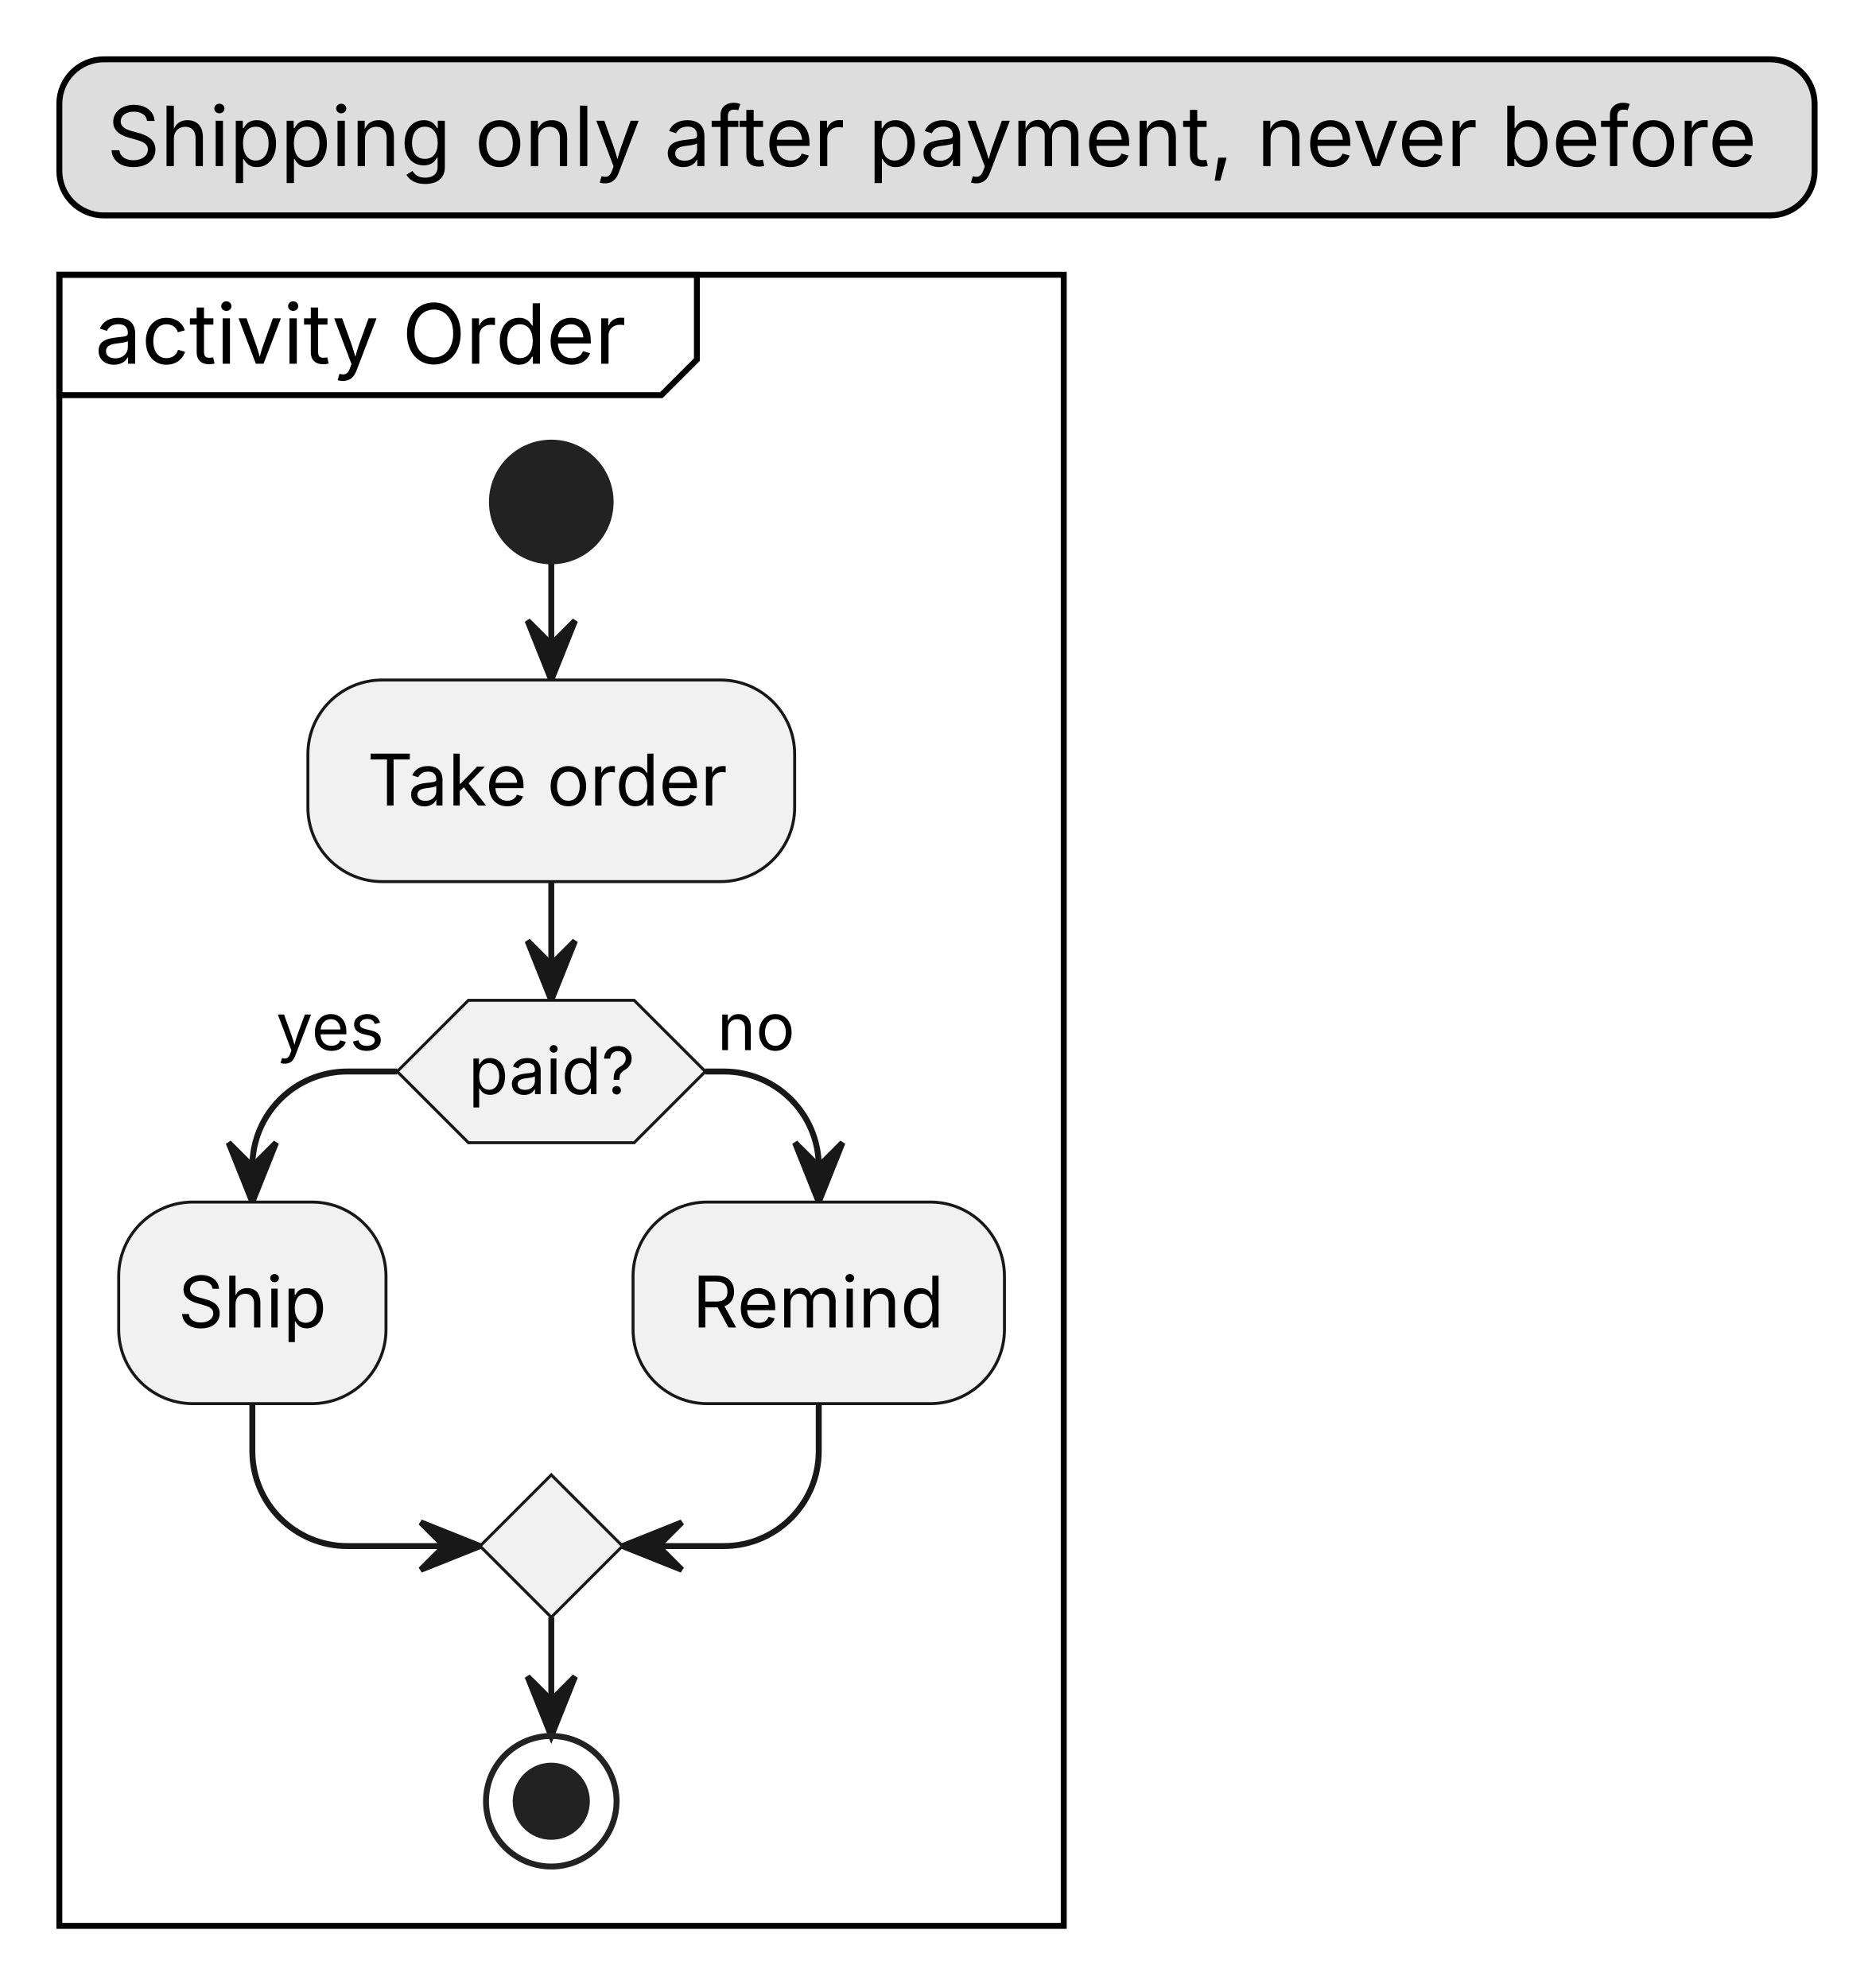
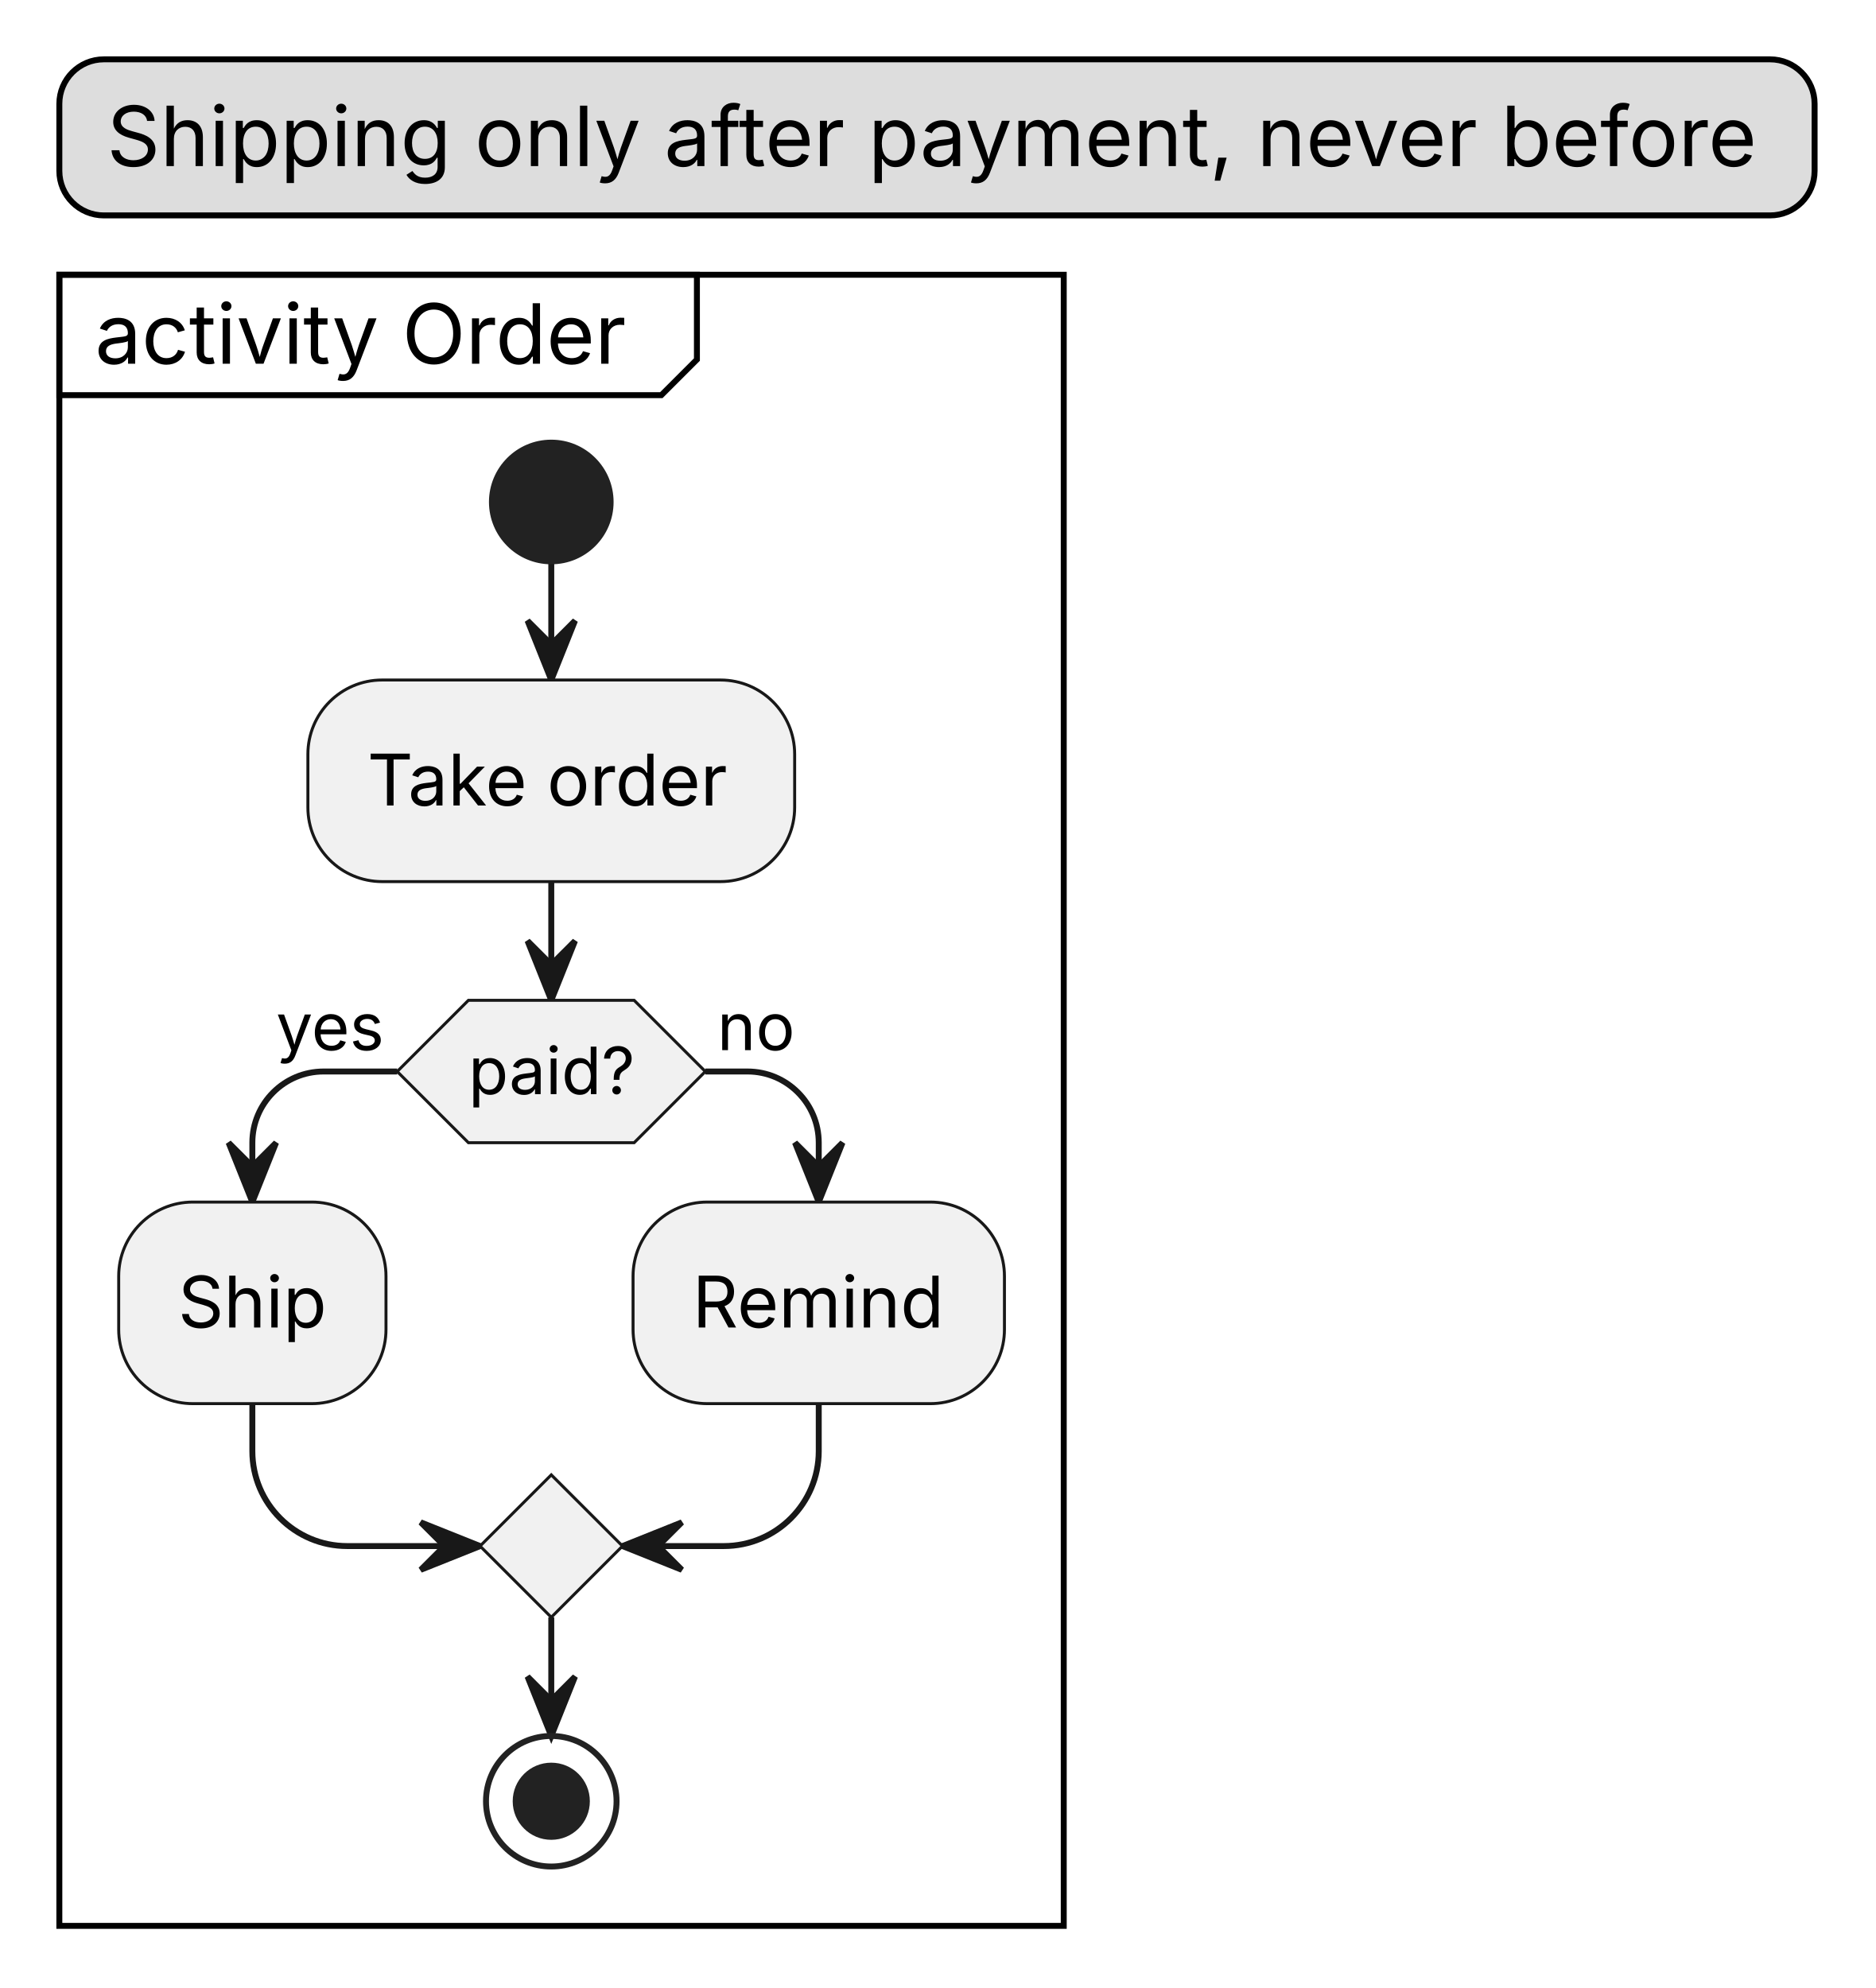
<svg xmlns="http://www.w3.org/2000/svg" width="316" height="335" viewBox="0 0 316 335">
  <g transform="translate(82.89,10)">
    <g>
      <rect x="-72.89" y="36.3" width="169.24" height="278.23" fill="none" stroke="#000000" stroke-width="1" />
      <polygon points="-72.89,36.3 34.54,36.3 34.54,50.59 28.54,56.59 -72.89,56.59" fill="none" stroke="#000000" stroke-width="1" />
    </g>
    <g id="lines">
      <polyline points="10,84.59 10,104.59" fill="none" stroke="#181818" stroke-width="1" />
      <polygon points="6,94.59 10,104.59 14,94.59 10,98.59" fill="#181818" stroke="#181818" stroke-width="1" />
      <polyline points="10,138.56 10,158.56" fill="none" stroke="#181818" stroke-width="1" />
      <polygon points="6,148.56 10,158.56 14,148.56 10,152.56" fill="#181818" stroke="#181818" stroke-width="1" />
-       <path d="M-15.96,170.56 L-24.37,170.56 C-33.2,170.56 -40.37,177.72 -40.37,186.56 L-40.37,192.56" fill="none" stroke="#181818" stroke-width="1" />
+       <path d="M-15.96,170.56 L-28.37,170.56 C-34.99,170.56 -40.37,175.93 -40.37,182.56 L-40.37,192.56" fill="none" stroke="#181818" stroke-width="1" />
      <polygon points="-44.37,182.56 -40.37,192.56 -36.37,182.56 -40.37,186.56" fill="#181818" stroke="#181818" stroke-width="1" />
-       <path d="M35.96,170.56 L39.07,170.56 C47.9,170.56 55.07,177.72 55.07,186.56 L55.07,192.56" fill="none" stroke="#181818" stroke-width="1" />
+       <path d="M35.96,170.56 L43.07,170.56 C49.69,170.56 55.07,175.93 55.07,182.56 L55.07,192.56" fill="none" stroke="#181818" stroke-width="1" />
      <polygon points="51.07,182.56 55.07,192.56 59.07,182.56 55.07,186.56" fill="#181818" stroke="#181818" stroke-width="1" />
      <path d="M-40.37,226.53 L-40.37,234.53 C-40.37,243.36 -33.2,250.53 -24.37,250.53 L-2,250.53" fill="none" stroke="#181818" stroke-width="1" />
      <polygon points="-12,254.53 -2,250.53 -12,246.53 -8,250.53" fill="#181818" stroke="#181818" stroke-width="1" />
      <path d="M55.07,226.53 L55.07,234.53 C55.07,243.36 47.9,250.53 39.07,250.53 L22,250.53" fill="none" stroke="#181818" stroke-width="1" />
      <polygon points="32,246.53 22,250.53 32,254.53 28,250.53" fill="#181818" stroke="#181818" stroke-width="1" />
      <polyline points="10,262.53 10,282.53" fill="none" stroke="#181818" stroke-width="1" />
      <polygon points="6,272.53 10,282.53 14,272.53 10,276.53" fill="#181818" stroke="#181818" stroke-width="1" />
    </g>
    <g>
      <ellipse cx="10" cy="74.59" rx="10" ry="10" fill="#222222" stroke="#222222" stroke-width="1" />
      <rect x="-31.01" y="104.59" width="82.02" height="33.97" rx="12.5" ry="12.5" fill="#F1F1F1" stroke="#181818" stroke-width="0.5" />
      <text font-family="Inter, Arial, Liberation Sans, Arimo, Helvetica, Nimbus Sans, sans-serif" xml:space="preserve">
        <tspan x="-21.01" y="125.73" font-size="12" fill="#000000" textLength="62.02" lengthAdjust="spacing">Take order</tspan>
      </text>
      <polygon points="-15.96,170.56 -3.96,158.56 23.96,158.56 35.96,170.56 23.96,182.56 -3.96,182.56" fill="#F1F1F1" stroke="#181818" stroke-width="0.5" />
      <text font-family="Inter, Arial, Liberation Sans, Arimo, Helvetica, Nimbus Sans, sans-serif" xml:space="preserve">
        <tspan x="-3.96" y="174.37" font-size="11" fill="#000000" textLength="27.93" lengthAdjust="spacing">paid?</tspan>
      </text>
      <text font-family="Inter, Arial, Liberation Sans, Arimo, Helvetica, Nimbus Sans, sans-serif" xml:space="preserve">
        <tspan x="-36.37" y="166.96" font-size="11" fill="#000000" textLength="18.4" lengthAdjust="spacing">yes</tspan>
      </text>
      <text font-family="Inter, Arial, Liberation Sans, Arimo, Helvetica, Nimbus Sans, sans-serif" xml:space="preserve">
        <tspan x="37.96" y="166.96" font-size="11" fill="#000000" textLength="13.1" lengthAdjust="spacing">no</tspan>
      </text>
      <polygon points="-2,250.53 10,238.53 22,250.53 10,262.53" fill="#F1F1F1" stroke="#181818" stroke-width="0.5" />
      <rect x="-62.89" y="192.56" width="45.04" height="33.97" rx="12.5" ry="12.5" fill="#F1F1F1" stroke="#181818" stroke-width="0.5" />
      <text font-family="Inter, Arial, Liberation Sans, Arimo, Helvetica, Nimbus Sans, sans-serif" xml:space="preserve">
        <tspan x="-52.89" y="213.7" font-size="12" fill="#000000" textLength="25.04" lengthAdjust="spacing">Ship</tspan>
      </text>
      <rect x="23.78" y="192.56" width="62.58" height="33.97" rx="12.5" ry="12.5" fill="#F1F1F1" stroke="#181818" stroke-width="0.5" />
      <text font-family="Inter, Arial, Liberation Sans, Arimo, Helvetica, Nimbus Sans, sans-serif" xml:space="preserve">
        <tspan x="33.78" y="213.7" font-size="12" fill="#000000" textLength="42.58" lengthAdjust="spacing">Remind</tspan>
      </text>
      <ellipse cx="10" cy="293.53" rx="11" ry="11" fill="none" stroke="#222222" stroke-width="1" />
      <ellipse cx="10" cy="293.53" rx="6" ry="6" fill="#222222" stroke="#222222" stroke-width="1" />
      <text font-family="Inter, Arial, Liberation Sans, Arimo, Helvetica, Nimbus Sans, sans-serif" xml:space="preserve">
        <tspan x="-66.89" y="51.29" font-size="14" fill="#000000" textLength="89.43" lengthAdjust="spacing">activity Order</tspan>
      </text>
      <rect x="-72.89" y="0" width="295.76" height="26.3" rx="7.5" ry="7.5" fill="#DDDDDD" stroke="#000000" stroke-width="1" />
      <text font-family="Inter, Arial, Liberation Sans, Arimo, Helvetica, Nimbus Sans, sans-serif" xml:space="preserve">
        <tspan x="-64.89" y="17.99" font-size="14" fill="#000000" textLength="279.76" lengthAdjust="spacing">Shipping only after payment, never before</tspan>
      </text>
    </g>
  </g>
</svg>
